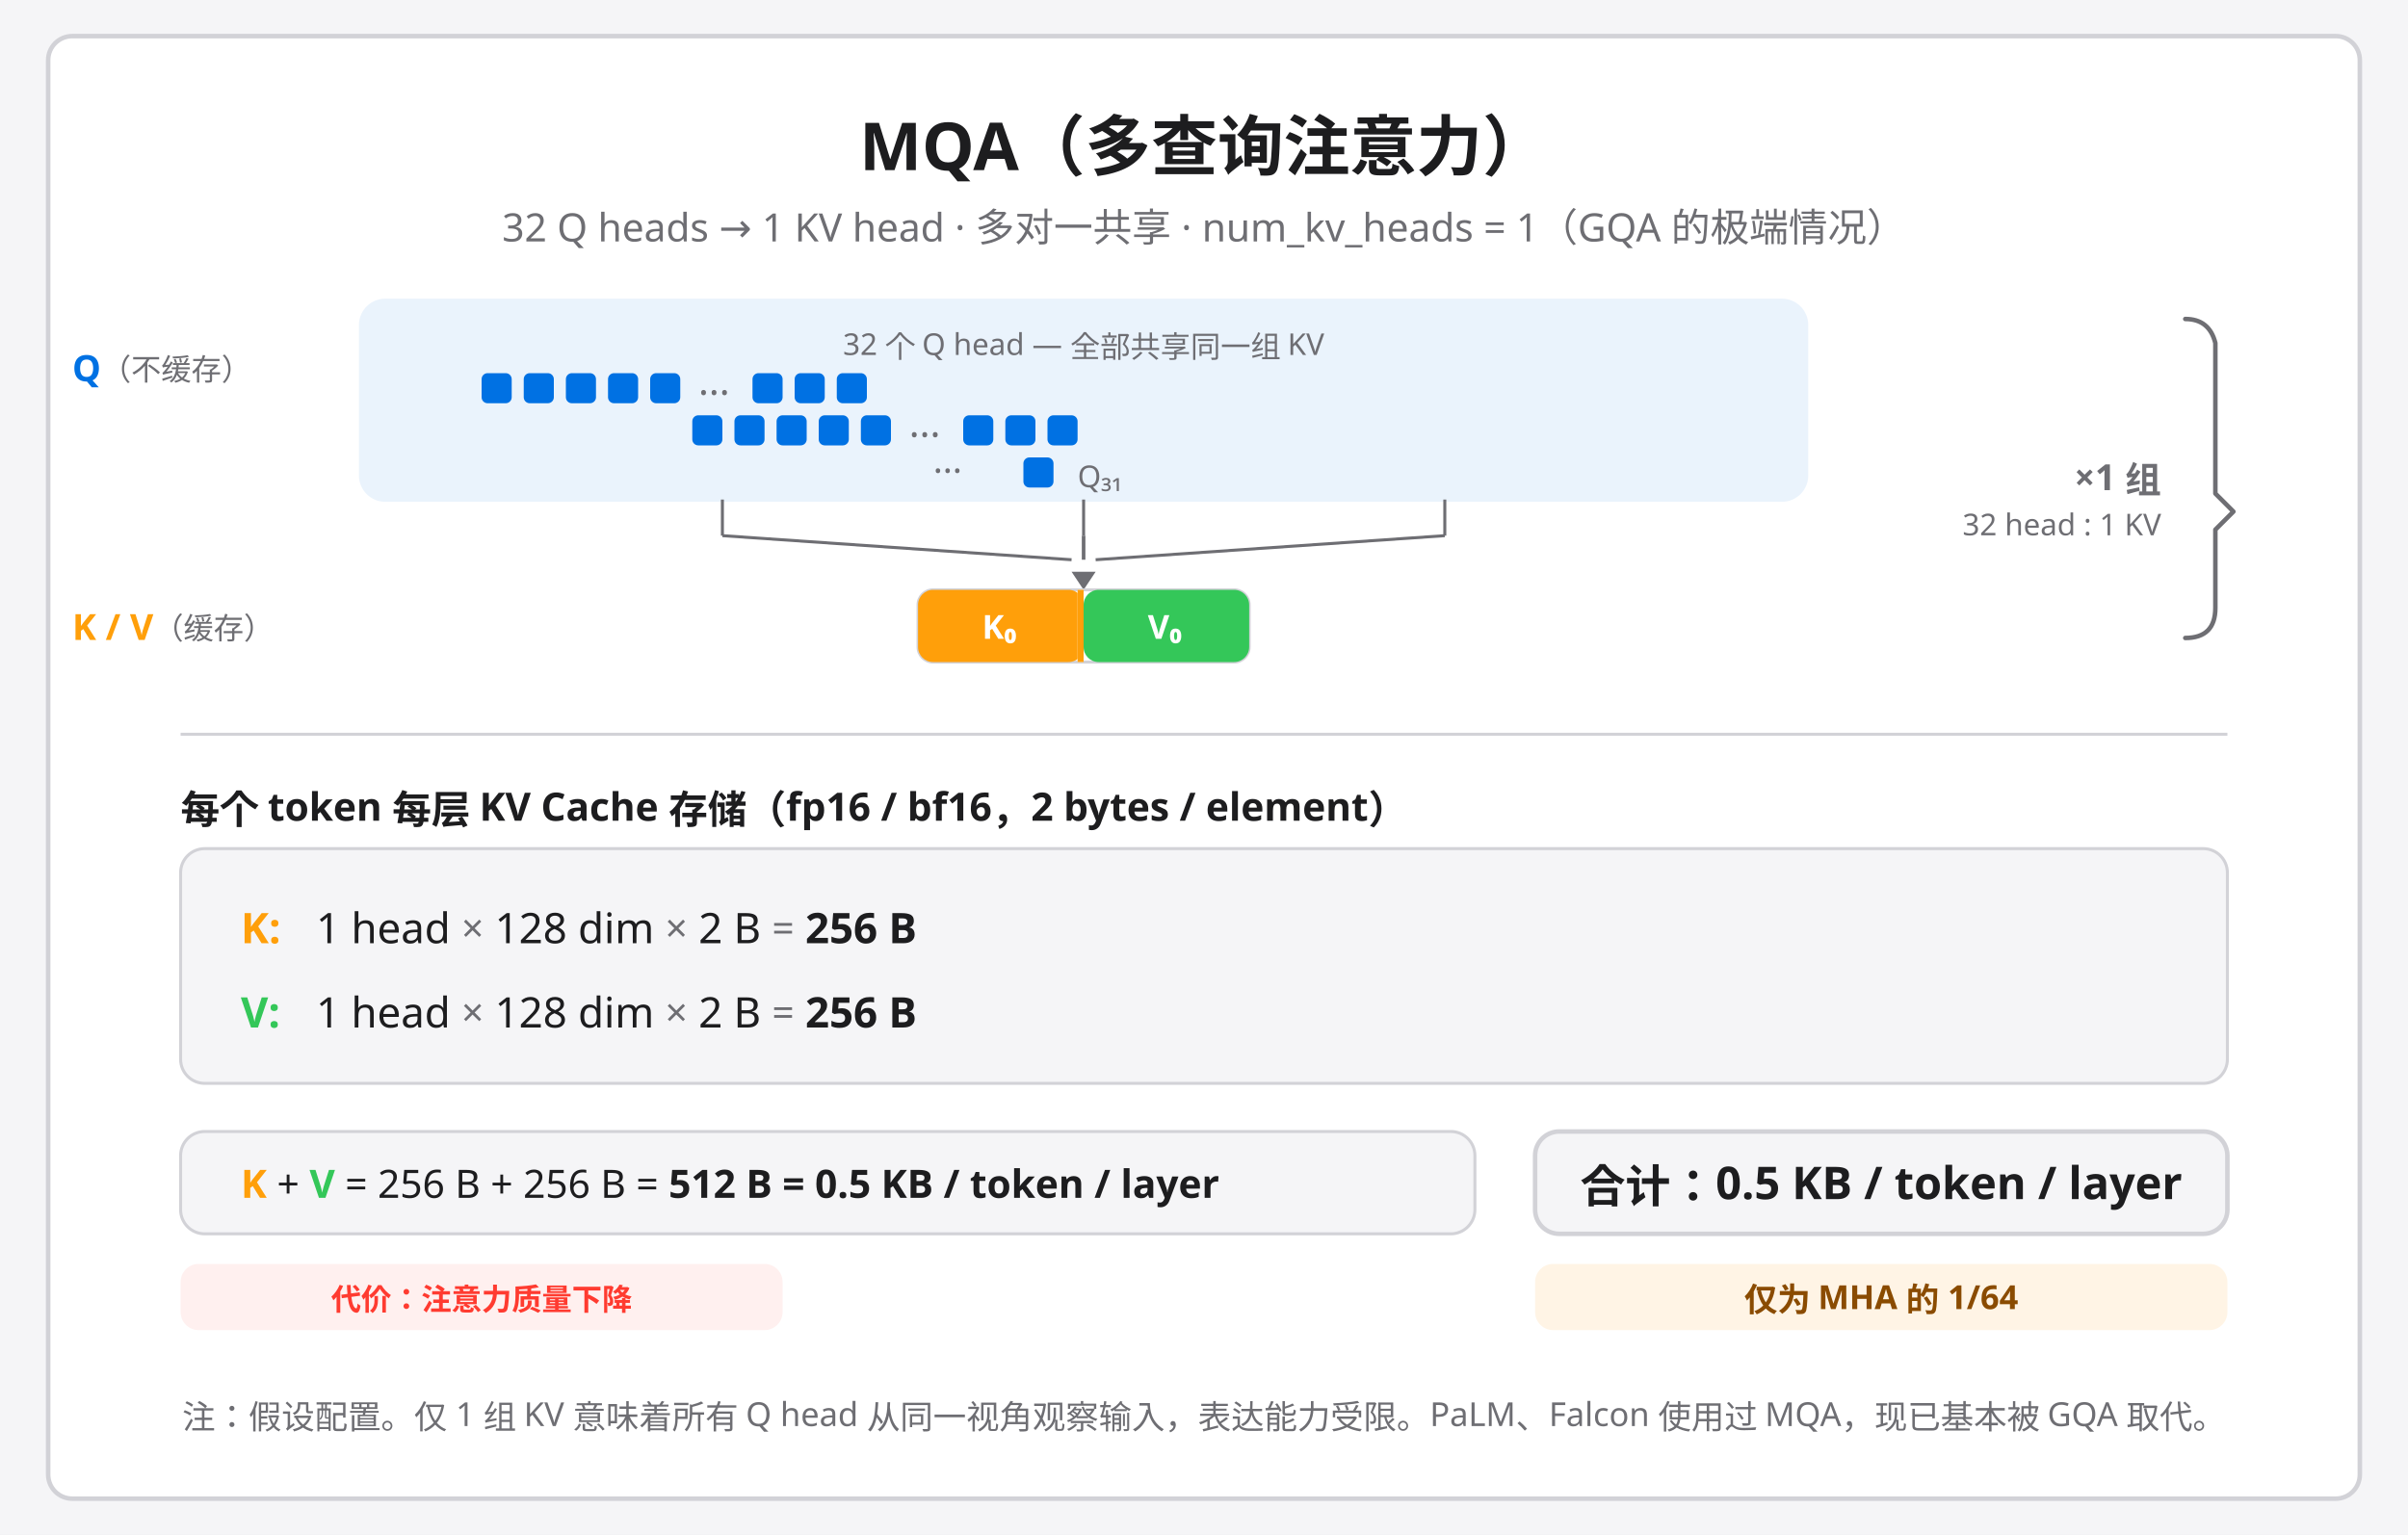
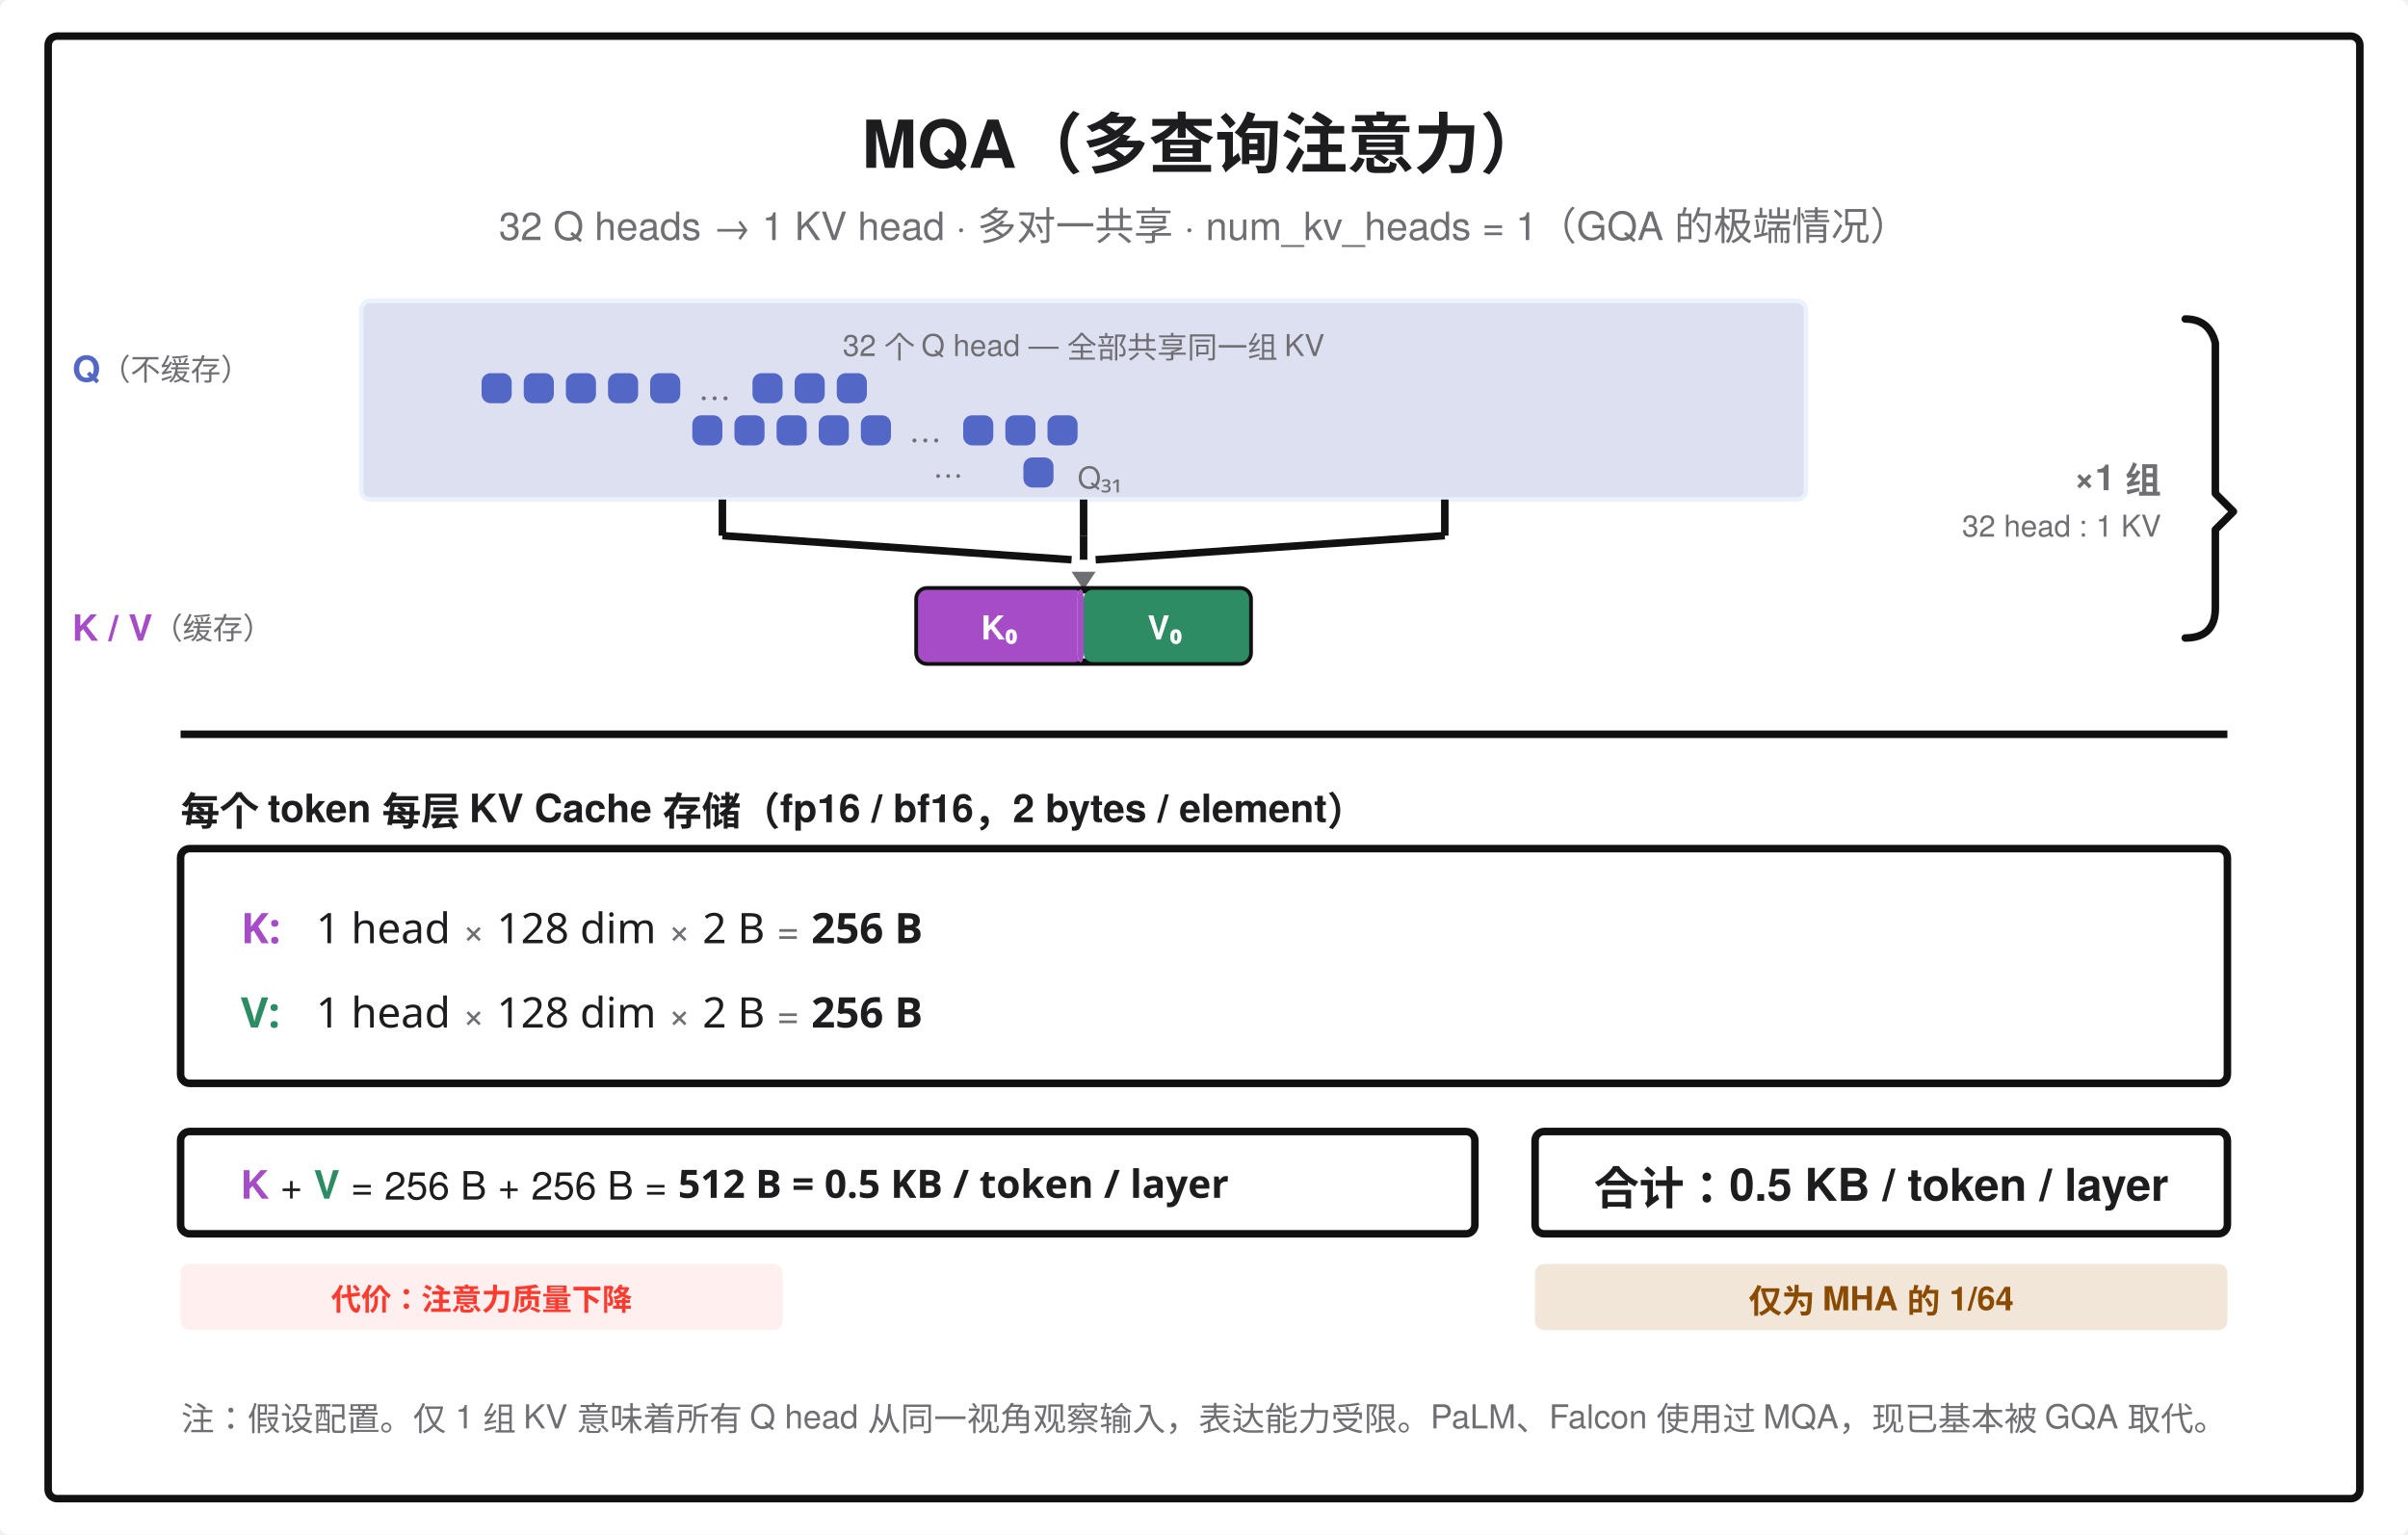
<svg xmlns="http://www.w3.org/2000/svg" viewBox="0 0 800 510" width="800" height="510">
  <defs>
    <style>
      text { font-family: Avenir Next, Segoe UI, sans-serif; }
      .mono { font-family: Avenir Next, Segoe UI, sans-serif; }
    </style>
  </defs>
  <rect width="100%" height="100%" fill="#F5F5F7" />
  <rect x="16" y="12" width="768" height="486" rx="8" fill="#FFFFFF" stroke="#D2D2D7" stroke-width="1.5" />
  <text x="400" y="46" text-anchor="middle" dominant-baseline="central" font-size="22" font-weight="700" fill="#1D1D1F">MQA（多查询注意力）</text>
  <text x="400" y="74" text-anchor="middle" dominant-baseline="central" font-size="13" fill="#6E6E73">32 Q heads → 1 KV head · 多对一共享 · num_kv_heads = 1（GQA 的极端情况）</text>
  <rect x="120" y="100" width="480" height="66" rx="8" fill="#EAF3FC" stroke="#EAF3FC" stroke-width="1.5" />
  <text x="360" y="114" text-anchor="middle" dominant-baseline="central" font-size="10" fill="#6E6E73">32 个 Q head — 全部共享同一组 KV</text>
  <g dominant-baseline="central">
    <rect x="160" y="124" width="10" height="10" rx="2" fill="#0071E3" />
    <rect x="174" y="124" width="10" height="10" rx="2" fill="#0071E3" />
    <rect x="188" y="124" width="10" height="10" rx="2" fill="#0071E3" />
    <rect x="202" y="124" width="10" height="10" rx="2" fill="#0071E3" />
    <rect x="216" y="124" width="10" height="10" rx="2" fill="#0071E3" />
    <text x="232" y="130" font-size="13" fill="#6E6E73">···</text>
    <rect x="250" y="124" width="10" height="10" rx="2" fill="#0071E3" />
    <rect x="264" y="124" width="10" height="10" rx="2" fill="#0071E3" />
    <rect x="278" y="124" width="10" height="10" rx="2" fill="#0071E3" />
    <rect x="230" y="138" width="10" height="10" rx="2" fill="#0071E3" />
    <rect x="244" y="138" width="10" height="10" rx="2" fill="#0071E3" />
    <rect x="258" y="138" width="10" height="10" rx="2" fill="#0071E3" />
    <rect x="272" y="138" width="10" height="10" rx="2" fill="#0071E3" />
    <rect x="286" y="138" width="10" height="10" rx="2" fill="#0071E3" />
    <text x="302" y="144" font-size="13" fill="#6E6E73">···</text>
    <rect x="320" y="138" width="10" height="10" rx="2" fill="#0071E3" />
    <rect x="334" y="138" width="10" height="10" rx="2" fill="#0071E3" />
    <rect x="348" y="138" width="10" height="10" rx="2" fill="#0071E3" />
    <text x="310" y="156" font-size="12" fill="#6E6E73">···</text>
    <rect x="340" y="152" width="10" height="10" rx="2" fill="#0071E3" />
    <text x="358" y="158" font-size="10" fill="#6E6E73">Q₃₁</text>
  </g>
  <line x1="240" y1="166" x2="240" y2="178" stroke="#6E6E73" stroke-width="1" />
  <line x1="360" y1="166" x2="360" y2="178" stroke="#6E6E73" stroke-width="1" />
  <line x1="480" y1="166" x2="480" y2="178" stroke="#6E6E73" stroke-width="1" />
  <line x1="240" y1="178" x2="356" y2="186" stroke="#6E6E73" stroke-width="1" />
  <line x1="480" y1="178" x2="364" y2="186" stroke="#6E6E73" stroke-width="1" />
  <line x1="360" y1="178" x2="360" y2="186" stroke="#6E6E73" stroke-width="1.2" />
  <polygon points="356,190 360,196 364,190" fill="#6E6E73" />
  <rect x="305" y="196" width="110" height="24" rx="5" fill="#FFFFFF" stroke="#D2D2D7" stroke-width="1" />
  <rect x="305" y="196" width="55" height="24" rx="5" fill="#FF9F0A" />
  <rect x="358" y="196" width="2" height="24" fill="#FFFFFF" />
  <rect x="360" y="196" width="55" height="24" rx="5" fill="#34C759" />
  <rect x="358" y="196" width="2" height="24" fill="#FF9F0A" />
  <text x="332" y="208" text-anchor="middle" dominant-baseline="central" font-size="11" font-weight="600" fill="#FFFFFF">K₀</text>
  <text x="387" y="208" text-anchor="middle" dominant-baseline="central" font-size="11" font-weight="600" fill="#FFFFFF">V₀</text>
  <text x="24" y="122" dominant-baseline="central" font-size="12" font-weight="600" fill="#0071E3">Q<tspan font-weight="400" font-size="10" fill="#6E6E73">（不缓存）</tspan>
  </text>
  <text x="24" y="208" dominant-baseline="central" font-size="12" font-weight="600" fill="#FF9F0A">K / V<tspan font-weight="400" font-size="10" fill="#6E6E73">（缓存）</tspan>
  </text>
  <path d="M 726,106            Q 734,106 736,114            L 736,164            L 742,170            L 736,176            L 736,202            Q 736,212 726,212" fill="none" stroke="#6E6E73" stroke-width="1.5" stroke-linecap="round" stroke-linejoin="round" />
  <text x="718" y="158" text-anchor="end" dominant-baseline="central" font-size="12" font-weight="600" fill="#6E6E73">×1 组</text>
  <text x="718" y="174" text-anchor="end" dominant-baseline="central" font-size="10" fill="#6E6E73">32 head : 1 KV</text>
  <line x1="60" y1="244" x2="740" y2="244" stroke="#D2D2D7" stroke-width="1" />
  <text x="60" y="268" dominant-baseline="central" font-size="13" font-weight="700" fill="#1D1D1F">每个 token 每层 KV Cache 存储（fp16 / bf16，2 bytes / element）</text>
  <rect x="60" y="282" width="680" height="78" rx="8" fill="#F5F5F7" stroke="#D2D2D7" stroke-width="1" />
  <text x="80" y="308" dominant-baseline="central" font-size="14" font-weight="600" fill="#FF9F0A" class="mono">K:</text>
  <text x="105" y="308" dominant-baseline="central" font-size="14" fill="#1D1D1F">
    <tspan class="mono">1 head</tspan>
    <tspan fill="#6E6E73" font-size="13"> × </tspan>
    <tspan class="mono">128 dim</tspan>
    <tspan fill="#6E6E73" font-size="13"> × </tspan>
    <tspan class="mono">2 B</tspan>
    <tspan fill="#6E6E73" font-size="13"> = </tspan>
    <tspan class="mono" font-weight="600">256 B</tspan>
  </text>
  <text x="80" y="336" dominant-baseline="central" font-size="14" font-weight="600" fill="#34C759" class="mono">V:</text>
  <text x="105" y="336" dominant-baseline="central" font-size="14" fill="#1D1D1F">
    <tspan class="mono">1 head</tspan>
    <tspan fill="#6E6E73" font-size="13"> × </tspan>
    <tspan class="mono">128 dim</tspan>
    <tspan fill="#6E6E73" font-size="13"> × </tspan>
    <tspan class="mono">2 B</tspan>
    <tspan fill="#6E6E73" font-size="13"> = </tspan>
    <tspan class="mono" font-weight="600">256 B</tspan>
  </text>
  <rect x="60" y="376" width="430" height="34" rx="8" fill="#F5F5F7" stroke="#D2D2D7" stroke-width="1" />
  <text x="80" y="393" dominant-baseline="central" font-size="13" fill="#1D1D1F">
    <tspan fill="#FF9F0A" font-weight="600">K</tspan>
    <tspan> + </tspan>
    <tspan fill="#34C759" font-weight="600">V</tspan>
    <tspan> = 256 B + 256 B = </tspan>
    <tspan class="mono" font-weight="700">512 B = 0.5 KB / token / layer</tspan>
  </text>
  <rect x="510" y="376" width="230" height="34" rx="8" fill="#F5F5F7" stroke="#D2D2D7" stroke-width="1.5" />
  <text x="625" y="393" text-anchor="middle" dominant-baseline="central" font-size="15" font-weight="700" fill="#1D1D1F">合计：0.5 KB / token / layer</text>
  <rect x="510" y="420" width="230" height="22" rx="6" fill="#FFF4E5" />
  <text x="625" y="431" text-anchor="middle" dominant-baseline="central" font-size="11" font-weight="600" fill="#8A4B00">仅为 MHA 的 1/64</text>
  <rect x="60" y="420" width="200" height="22" rx="6" fill="#FFF0EF" />
  <text x="160" y="431" text-anchor="middle" dominant-baseline="central" font-size="10" font-weight="600" fill="#FF3B30">代价：注意力质量下降</text>
  <text x="400" y="470" text-anchor="middle" dominant-baseline="central" font-size="11" fill="#6E6E73">
    注：假设配置。仅 1 组 KV 意味着所有 Q head 从同一视角观察输入，表达能力受限。PaLM、Falcon 使用过 MQA，现已基本被 GQA 取代。
  </text>
+   <style id="editorial-diagram-style">
+     text { font-family: Helvetica Neue, Segoe UI, sans-serif; letter-spacing: 0; }
+     text[font-weight="700"] { font-weight: 800; }
+     rect { rx: 3px; }
+     [fill="#F5F5F7" i] { fill: #FFFFFF !important; }
+     [fill="#0071E3" i] { fill: #5367C7 !important; }
+     [fill="#FF9F0A" i] { fill: #A64CC7 !important; }
+     [fill="#34C759" i] { fill: #2D8C64 !important; }
+     [fill="#EAF3FC" i] { fill: #DDE0F1 !important; }
+     [fill="#FFF4E5" i] { fill: #F2E6D8 !important; }
+     [fill="#EAF8EE" i] { fill: #DCEBDF !important; }
+     [stroke="#D2D2D7" i], [stroke="#6E6E73" i], [stroke="#0071E3" i], [stroke="#FF9F0A" i], [stroke="#34C759" i] { stroke: #111111 !important; stroke-width: 2.5 !important; }
+   </style>
</svg>
